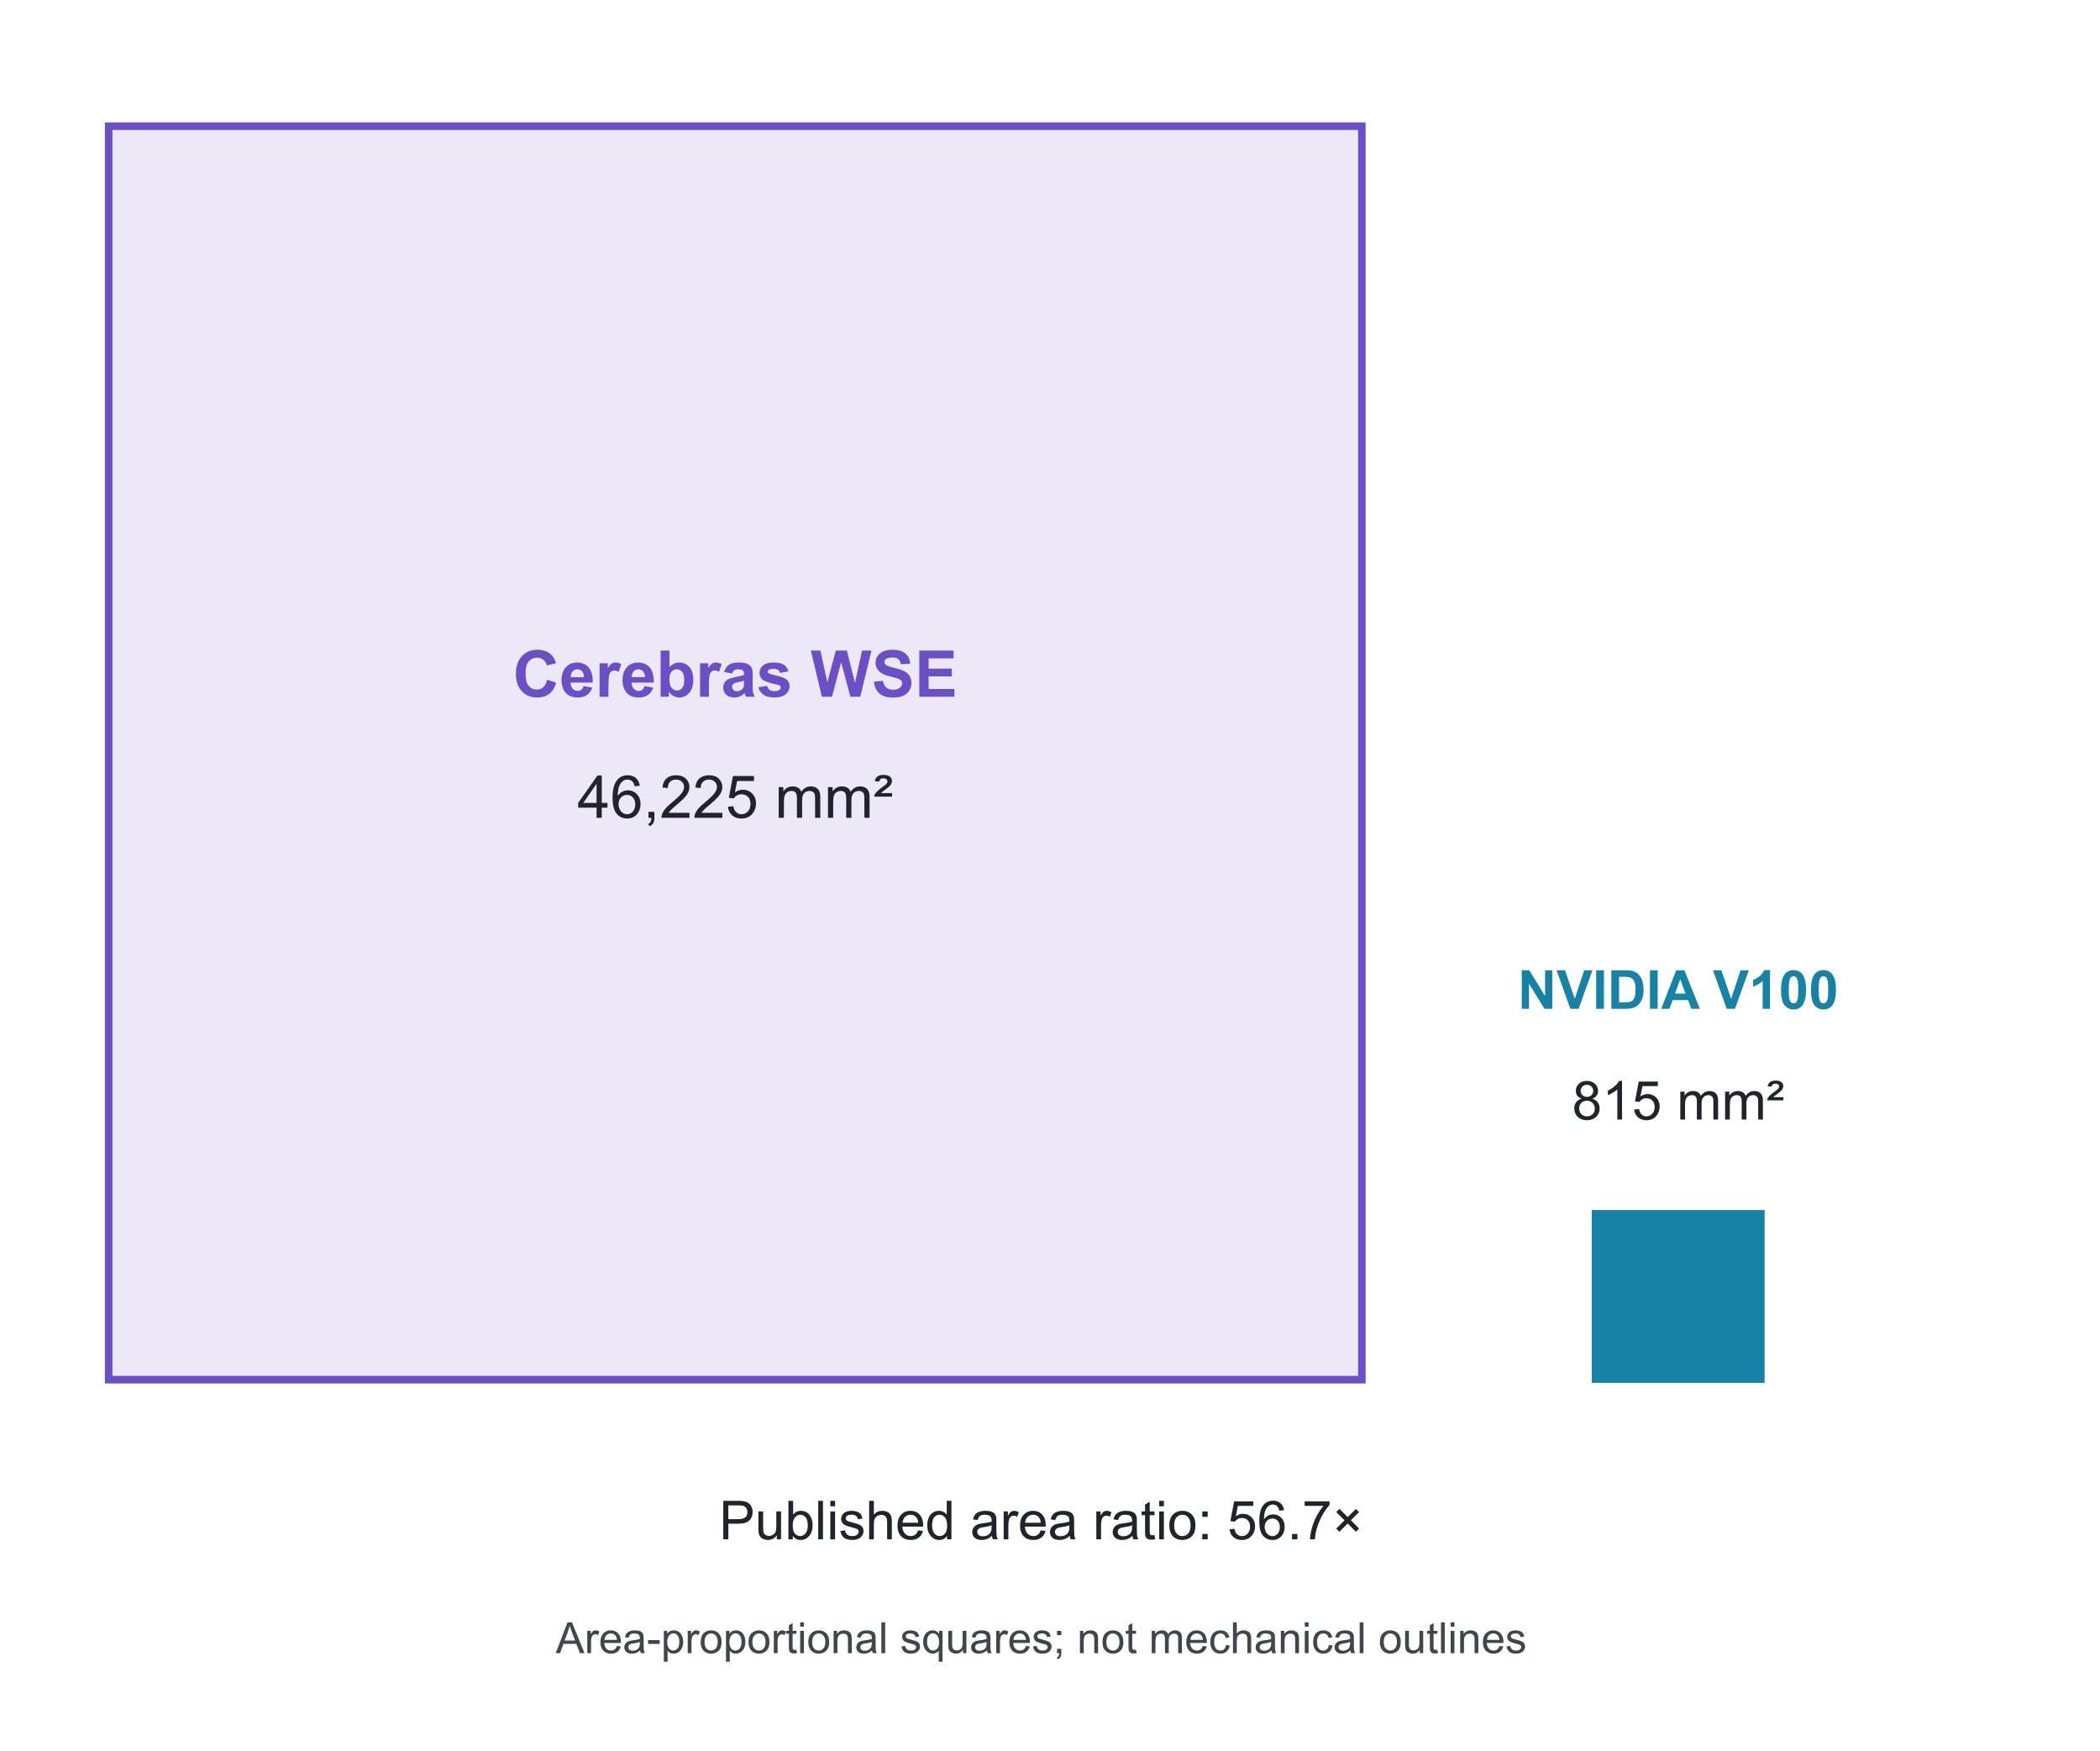
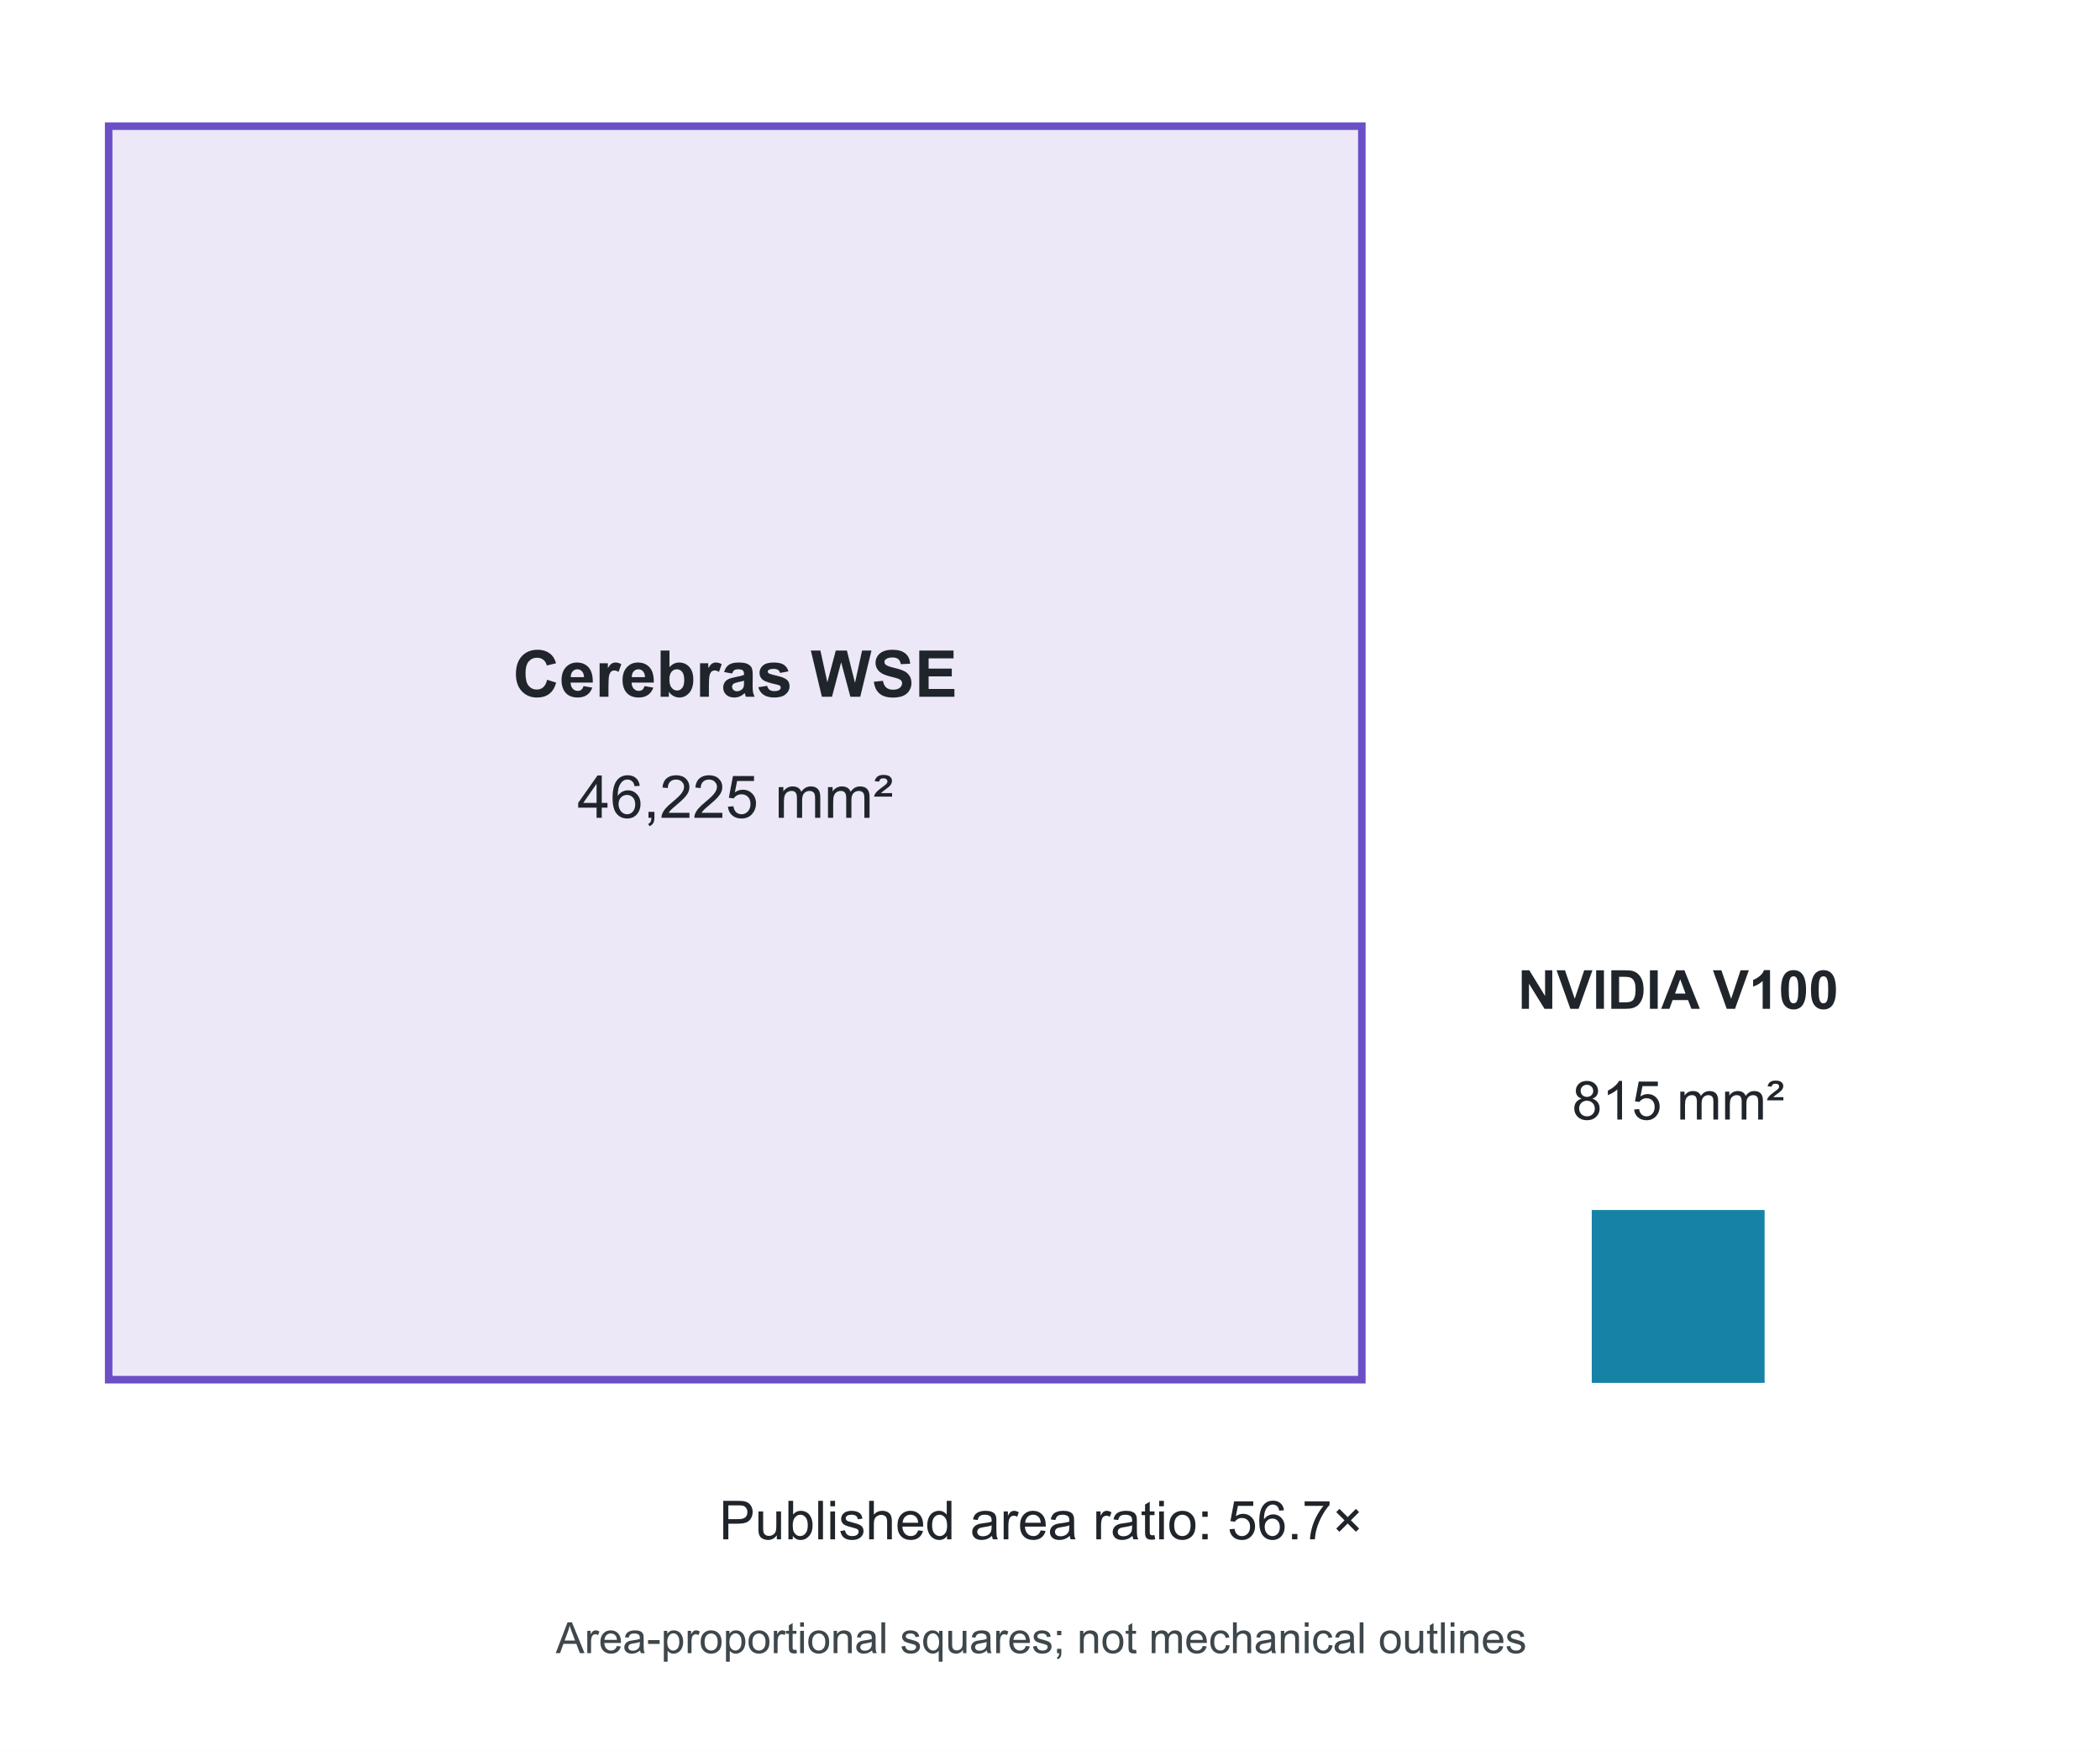
<svg xmlns="http://www.w3.org/2000/svg" xmlns:xlink="http://www.w3.org/1999/xlink" width="390.466pt" height="325.44pt" viewBox="0 0 390.466 325.44" version="1.1">
  <defs>
    <style type="text/css">*{stroke-linejoin: round; stroke-linecap: butt}</style>
  </defs>
  <g id="figure_1">
    <g id="patch_1">
      <path d="M 0 325.44 L 390.466 325.44 L 390.466 0 L 0 0 z " style="fill: #ffffff" />
    </g>
    <g id="axes_1">
      <g id="patch_2">
-         <path d="M 20.205 256.466 L 253.214 256.466 L 253.214 23.456 L 20.205 23.456 z " clip-path="url(#p5a997f9e50)" style="fill: #6a4fc7; opacity: 0.13; stroke: #6a4fc7; stroke-width: 1.4; stroke-linejoin: miter" />
+         <path d="M 20.205 256.466 L 253.214 256.466 L 253.214 23.456 L 20.205 23.456 z " clip-path="url(#p8310e4fb49)" style="fill: #6a4fc7; opacity: 0.13; stroke: #6a4fc7; stroke-width: 1.4; stroke-linejoin: miter" />
      </g>
      <g id="patch_3">
-         <path d="M 20.205 256.466 L 253.214 256.466 L 253.214 23.456 L 20.205 23.456 L 20.205 256.466 z " clip-path="url(#p5a997f9e50)" style="fill: none; stroke: #6a4fc7; stroke-width: 1.4; stroke-linejoin: miter" />
+         <path d="M 20.205 256.466 L 253.214 256.466 L 253.214 23.456 L 20.205 23.456 L 20.205 256.466 z " clip-path="url(#p8310e4fb49)" style="fill: none; stroke: #6a4fc7; stroke-width: 1.4; stroke-linejoin: miter" />
      </g>
      <g id="patch_4">
-         <path d="M 296.565 256.466 L 327.504 256.466 L 327.504 225.526 L 296.565 225.526 z " clip-path="url(#p5a997f9e50)" style="fill: #1683a6; stroke: #1683a6; stroke-width: 1.2; stroke-linejoin: miter" />
+         <path d="M 296.565 256.466 L 327.504 256.466 L 327.504 225.526 L 296.565 225.526 z " clip-path="url(#p8310e4fb49)" style="fill: #1683a6; stroke: #1683a6; stroke-width: 1.2; stroke-linejoin: miter" />
      </g>
      <g id="text_1">
-         <g style="fill: #6a4fc7" transform="translate(95.36031 129.5194) scale(0.12 -0.12)">
+         <g style="fill: #20252b" transform="translate(95.36031 129.5194) scale(0.12 -0.12)">
          <defs>
            <path id="Arial-BoldMT-26" d="M 3397 1684 L 4294 1400 Q 4088 650 3608 286 Q 3128 -78 2391 -78 Q 1478 -78 890 545 Q 303 1169 303 2250 Q 303 3394 893 4026 Q 1484 4659 2447 4659 Q 3288 4659 3813 4163 Q 4125 3869 4281 3319 L 3366 3100 Q 3284 3456 3026 3662 Q 2769 3869 2400 3869 Q 1891 3869 1573 3503 Q 1256 3138 1256 2319 Q 1256 1450 1568 1081 Q 1881 713 2381 713 Q 2750 713 3015 947 Q 3281 1181 3397 1684 z " transform="scale(0.015625)" />
            <path id="Arial-BoldMT-48" d="M 2381 1056 L 3256 909 Q 3088 428 2723 176 Q 2359 -75 1813 -75 Q 947 -75 531 491 Q 203 944 203 1634 Q 203 2459 634 2926 Q 1066 3394 1725 3394 Q 2466 3394 2894 2905 Q 3322 2416 3303 1406 L 1103 1406 Q 1113 1016 1316 798 Q 1519 581 1822 581 Q 2028 581 2168 693 Q 2309 806 2381 1056 z M 2431 1944 Q 2422 2325 2234 2523 Q 2047 2722 1778 2722 Q 1491 2722 1303 2513 Q 1116 2303 1119 1944 L 2431 1944 z " transform="scale(0.015625)" />
            <path id="Arial-BoldMT-55" d="M 1300 0 L 422 0 L 422 3319 L 1238 3319 L 1238 2847 Q 1447 3181 1614 3287 Q 1781 3394 1994 3394 Q 2294 3394 2572 3228 L 2300 2463 Q 2078 2606 1888 2606 Q 1703 2606 1575 2504 Q 1447 2403 1373 2137 Q 1300 1872 1300 1025 L 1300 0 z " transform="scale(0.015625)" />
            <path id="Arial-BoldMT-45" d="M 422 0 L 422 4581 L 1300 4581 L 1300 2931 Q 1706 3394 2263 3394 Q 2869 3394 3266 2955 Q 3663 2516 3663 1694 Q 3663 844 3258 384 Q 2853 -75 2275 -75 Q 1991 -75 1714 67 Q 1438 209 1238 488 L 1238 0 L 422 0 z M 1294 1731 Q 1294 1216 1456 969 Q 1684 619 2063 619 Q 2353 619 2558 867 Q 2763 1116 2763 1650 Q 2763 2219 2556 2470 Q 2350 2722 2028 2722 Q 1713 2722 1503 2476 Q 1294 2231 1294 1731 z " transform="scale(0.015625)" />
            <path id="Arial-BoldMT-44" d="M 1116 2306 L 319 2450 Q 453 2931 781 3162 Q 1109 3394 1756 3394 Q 2344 3394 2631 3255 Q 2919 3116 3036 2902 Q 3153 2688 3153 2116 L 3144 1091 Q 3144 653 3186 445 Q 3228 238 3344 0 L 2475 0 Q 2441 88 2391 259 Q 2369 338 2359 363 Q 2134 144 1878 34 Q 1622 -75 1331 -75 Q 819 -75 523 203 Q 228 481 228 906 Q 228 1188 362 1408 Q 497 1628 739 1745 Q 981 1863 1438 1950 Q 2053 2066 2291 2166 L 2291 2253 Q 2291 2506 2166 2614 Q 2041 2722 1694 2722 Q 1459 2722 1328 2630 Q 1197 2538 1116 2306 z M 2291 1594 Q 2122 1538 1756 1459 Q 1391 1381 1278 1306 Q 1106 1184 1106 997 Q 1106 813 1243 678 Q 1381 544 1594 544 Q 1831 544 2047 700 Q 2206 819 2256 991 Q 2291 1103 2291 1419 L 2291 1594 z " transform="scale(0.015625)" />
            <path id="Arial-BoldMT-56" d="M 150 947 L 1031 1081 Q 1088 825 1259 692 Q 1431 559 1741 559 Q 2081 559 2253 684 Q 2369 772 2369 919 Q 2369 1019 2306 1084 Q 2241 1147 2013 1200 Q 950 1434 666 1628 Q 272 1897 272 2375 Q 272 2806 612 3100 Q 953 3394 1669 3394 Q 2350 3394 2681 3172 Q 3013 2950 3138 2516 L 2309 2363 Q 2256 2556 2107 2659 Q 1959 2763 1684 2763 Q 1338 2763 1188 2666 Q 1088 2597 1088 2488 Q 1088 2394 1175 2328 Q 1294 2241 1995 2081 Q 2697 1922 2975 1691 Q 3250 1456 3250 1038 Q 3250 581 2869 253 Q 2488 -75 1741 -75 Q 1063 -75 667 200 Q 272 475 150 947 z " transform="scale(0.015625)" />
            <path id="Arial-BoldMT-3" transform="scale(0.015625)" />
            <path id="Arial-BoldMT-3a" d="M 1116 0 L 22 4581 L 969 4581 L 1659 1434 L 2497 4581 L 3597 4581 L 4400 1381 L 5103 4581 L 6034 4581 L 4922 0 L 3941 0 L 3028 3425 L 2119 0 L 1116 0 z " transform="scale(0.015625)" />
            <path id="Arial-BoldMT-36" d="M 231 1491 L 1131 1578 Q 1213 1125 1461 912 Q 1709 700 2131 700 Q 2578 700 2804 889 Q 3031 1078 3031 1331 Q 3031 1494 2936 1608 Q 2841 1722 2603 1806 Q 2441 1863 1863 2006 Q 1119 2191 819 2459 Q 397 2838 397 3381 Q 397 3731 595 4036 Q 794 4341 1167 4500 Q 1541 4659 2069 4659 Q 2931 4659 3367 4281 Q 3803 3903 3825 3272 L 2900 3231 Q 2841 3584 2645 3739 Q 2450 3894 2059 3894 Q 1656 3894 1428 3728 Q 1281 3622 1281 3444 Q 1281 3281 1419 3166 Q 1594 3019 2269 2859 Q 2944 2700 3267 2529 Q 3591 2359 3773 2064 Q 3956 1769 3956 1334 Q 3956 941 3737 597 Q 3519 253 3119 86 Q 2719 -81 2122 -81 Q 1253 -81 787 320 Q 322 722 231 1491 z " transform="scale(0.015625)" />
            <path id="Arial-BoldMT-28" d="M 466 0 L 466 4581 L 3863 4581 L 3863 3806 L 1391 3806 L 1391 2791 L 3691 2791 L 3691 2019 L 1391 2019 L 1391 772 L 3950 772 L 3950 0 L 466 0 z " transform="scale(0.015625)" />
          </defs>
          <use xlink:href="#Arial-BoldMT-26" />
          <use xlink:href="#Arial-BoldMT-48" transform="translate(72.21875 0)" />
          <use xlink:href="#Arial-BoldMT-55" transform="translate(127.8281 0)" />
          <use xlink:href="#Arial-BoldMT-48" transform="translate(166.75 0)" />
          <use xlink:href="#Arial-BoldMT-45" transform="translate(222.3594 0)" />
          <use xlink:href="#Arial-BoldMT-55" transform="translate(283.4375 0)" />
          <use xlink:href="#Arial-BoldMT-44" transform="translate(322.3594 0)" />
          <use xlink:href="#Arial-BoldMT-56" transform="translate(377.9688 0)" />
          <use xlink:href="#Arial-BoldMT-3" transform="translate(433.5781 0)" />
          <use xlink:href="#Arial-BoldMT-3a" transform="translate(461.3594 0)" />
          <use xlink:href="#Arial-BoldMT-36" transform="translate(555.75 0)" />
          <use xlink:href="#Arial-BoldMT-28" transform="translate(622.4531 0)" />
        </g>
      </g>
      <g id="text_2">
        <g style="fill: #20252b" transform="translate(107.3672 152.0196) scale(0.11 -0.11)">
          <defs>
            <path id="ArialMT-17" d="M 2069 0 L 2069 1097 L 81 1097 L 81 1613 L 2172 4581 L 2631 4581 L 2631 1613 L 3250 1613 L 3250 1097 L 2631 1097 L 2631 0 L 2069 0 z M 2069 1613 L 2069 3678 L 634 1613 L 2069 1613 z " transform="scale(0.015625)" />
            <path id="ArialMT-19" d="M 3184 3459 L 2625 3416 Q 2550 3747 2413 3897 Q 2184 4138 1850 4138 Q 1581 4138 1378 3988 Q 1113 3794 959 3422 Q 806 3050 800 2363 Q 1003 2672 1297 2822 Q 1591 2972 1913 2972 Q 2475 2972 2870 2558 Q 3266 2144 3266 1488 Q 3266 1056 3080 686 Q 2894 316 2569 119 Q 2244 -78 1831 -78 Q 1128 -78 684 439 Q 241 956 241 2144 Q 241 3472 731 4075 Q 1159 4600 1884 4600 Q 2425 4600 2770 4297 Q 3116 3994 3184 3459 z M 888 1484 Q 888 1194 1011 928 Q 1134 663 1356 523 Q 1578 384 1822 384 Q 2178 384 2434 671 Q 2691 959 2691 1453 Q 2691 1928 2437 2201 Q 2184 2475 1800 2475 Q 1419 2475 1153 2201 Q 888 1928 888 1484 z " transform="scale(0.015625)" />
            <path id="ArialMT-f" d="M 569 0 L 569 641 L 1209 641 L 1209 0 Q 1209 -353 1084 -570 Q 959 -788 688 -906 L 531 -666 Q 709 -588 793 -436 Q 878 -284 888 0 L 569 0 z " transform="scale(0.015625)" />
            <path id="ArialMT-15" d="M 3222 541 L 3222 0 L 194 0 Q 188 203 259 391 Q 375 700 629 1000 Q 884 1300 1366 1694 Q 2113 2306 2375 2664 Q 2638 3022 2638 3341 Q 2638 3675 2398 3904 Q 2159 4134 1775 4134 Q 1369 4134 1125 3890 Q 881 3647 878 3216 L 300 3275 Q 359 3922 746 4261 Q 1134 4600 1788 4600 Q 2447 4600 2831 4234 Q 3216 3869 3216 3328 Q 3216 3053 3103 2787 Q 2991 2522 2730 2228 Q 2469 1934 1863 1422 Q 1356 997 1212 845 Q 1069 694 975 541 L 3222 541 z " transform="scale(0.015625)" />
            <path id="ArialMT-18" d="M 266 1200 L 856 1250 Q 922 819 1161 601 Q 1400 384 1738 384 Q 2144 384 2425 690 Q 2706 997 2706 1503 Q 2706 1984 2436 2262 Q 2166 2541 1728 2541 Q 1456 2541 1237 2417 Q 1019 2294 894 2097 L 366 2166 L 809 4519 L 3088 4519 L 3088 3981 L 1259 3981 L 1013 2750 Q 1425 3038 1878 3038 Q 2478 3038 2890 2622 Q 3303 2206 3303 1553 Q 3303 931 2941 478 Q 2500 -78 1738 -78 Q 1113 -78 717 272 Q 322 622 266 1200 z " transform="scale(0.015625)" />
            <path id="ArialMT-3" transform="scale(0.015625)" />
            <path id="ArialMT-50" d="M 422 0 L 422 3319 L 925 3319 L 925 2853 Q 1081 3097 1340 3245 Q 1600 3394 1931 3394 Q 2300 3394 2536 3241 Q 2772 3088 2869 2813 Q 3263 3394 3894 3394 Q 4388 3394 4653 3120 Q 4919 2847 4919 2278 L 4919 0 L 4359 0 L 4359 2091 Q 4359 2428 4304 2576 Q 4250 2725 4106 2815 Q 3963 2906 3769 2906 Q 3419 2906 3187 2673 Q 2956 2441 2956 1928 L 2956 0 L 2394 0 L 2394 2156 Q 2394 2531 2256 2718 Q 2119 2906 1806 2906 Q 1569 2906 1367 2781 Q 1166 2656 1075 2415 Q 984 2175 984 1722 L 984 0 L 422 0 z " transform="scale(0.015625)" />
            <path id="ArialMT-f0" d="M 78 2291 Q 97 2469 225 2647 Q 422 2916 872 3242 Q 1322 3569 1406 3663 Q 1522 3791 1522 3925 Q 1522 4075 1412 4172 Q 1303 4269 1091 4269 Q 884 4269 782 4195 Q 681 4122 616 3913 L 144 3963 Q 234 4309 457 4473 Q 681 4638 1100 4638 Q 1572 4638 1792 4453 Q 2013 4269 2013 4003 Q 2013 3741 1828 3506 Q 1688 3331 1188 2972 Q 928 2781 819 2669 L 2025 2669 L 2025 2291 L 78 2291 z " transform="scale(0.015625)" />
          </defs>
          <use xlink:href="#ArialMT-17" />
          <use xlink:href="#ArialMT-19" transform="translate(55.60938 0)" />
          <use xlink:href="#ArialMT-f" transform="translate(111.2188 0)" />
          <use xlink:href="#ArialMT-15" transform="translate(139 0)" />
          <use xlink:href="#ArialMT-15" transform="translate(194.6094 0)" />
          <use xlink:href="#ArialMT-18" transform="translate(250.2188 0)" />
          <use xlink:href="#ArialMT-3" transform="translate(305.8281 0)" />
          <use xlink:href="#ArialMT-50" transform="translate(333.6094 0)" />
          <use xlink:href="#ArialMT-50" transform="translate(416.9062 0)" />
          <use xlink:href="#ArialMT-f0" transform="translate(500.2031 0)" />
        </g>
      </g>
      <g id="text_3">
-         <g style="fill: #1683a6" transform="translate(282.2079 187.525) scale(0.1 -0.1)">
+         <g style="fill: #20252b" transform="translate(282.2079 187.525) scale(0.1 -0.1)">
          <defs>
            <path id="Arial-BoldMT-31" d="M 475 0 L 475 4581 L 1375 4581 L 3250 1522 L 3250 4581 L 4109 4581 L 4109 0 L 3181 0 L 1334 2988 L 1334 0 L 475 0 z " transform="scale(0.015625)" />
            <path id="Arial-BoldMT-39" d="M 1634 0 L -3 4581 L 1000 4581 L 2159 1191 L 3281 4581 L 4263 4581 L 2622 0 L 1634 0 z " transform="scale(0.015625)" />
            <path id="Arial-BoldMT-2c" d="M 438 0 L 438 4581 L 1363 4581 L 1363 0 L 438 0 z " transform="scale(0.015625)" />
            <path id="Arial-BoldMT-27" d="M 463 4581 L 2153 4581 Q 2725 4581 3025 4494 Q 3428 4375 3715 4072 Q 4003 3769 4153 3330 Q 4303 2891 4303 2247 Q 4303 1681 4163 1272 Q 3991 772 3672 463 Q 3431 228 3022 97 Q 2716 0 2203 0 L 463 0 L 463 4581 z M 1388 3806 L 1388 772 L 2078 772 Q 2466 772 2638 816 Q 2863 872 3011 1006 Q 3159 1141 3253 1448 Q 3347 1756 3347 2288 Q 3347 2819 3253 3103 Q 3159 3388 2990 3547 Q 2822 3706 2563 3763 Q 2369 3806 1803 3806 L 1388 3806 z " transform="scale(0.015625)" />
            <path id="Arial-BoldMT-24" d="M 4597 0 L 3591 0 L 3191 1041 L 1359 1041 L 981 0 L 0 0 L 1784 4581 L 2763 4581 L 4597 0 z M 2894 1813 L 2263 3513 L 1644 1813 L 2894 1813 z " transform="scale(0.015625)" />
            <path id="Arial-BoldMT-14" d="M 2519 0 L 1641 0 L 1641 3309 Q 1159 2859 506 2644 L 506 3441 Q 850 3553 1253 3867 Q 1656 4181 1806 4600 L 2519 4600 L 2519 0 z " transform="scale(0.015625)" />
            <path id="Arial-BoldMT-13" d="M 1756 4600 Q 2422 4600 2797 4125 Q 3244 3563 3244 2259 Q 3244 959 2794 391 Q 2422 -78 1756 -78 Q 1088 -78 678 436 Q 269 950 269 2269 Q 269 3563 719 4131 Q 1091 4600 1756 4600 z M 1756 3872 Q 1597 3872 1472 3770 Q 1347 3669 1278 3406 Q 1188 3066 1188 2259 Q 1188 1453 1269 1151 Q 1350 850 1473 750 Q 1597 650 1756 650 Q 1916 650 2041 751 Q 2166 853 2234 1116 Q 2325 1453 2325 2259 Q 2325 3066 2244 3367 Q 2163 3669 2039 3770 Q 1916 3872 1756 3872 z " transform="scale(0.015625)" />
          </defs>
          <use xlink:href="#Arial-BoldMT-31" />
          <use xlink:href="#Arial-BoldMT-39" transform="translate(72.21875 0)" />
          <use xlink:href="#Arial-BoldMT-2c" transform="translate(138.9219 0)" />
          <use xlink:href="#Arial-BoldMT-27" transform="translate(166.7031 0)" />
          <use xlink:href="#Arial-BoldMT-2c" transform="translate(238.9219 0)" />
          <use xlink:href="#Arial-BoldMT-24" transform="translate(266.7031 0)" />
          <use xlink:href="#Arial-BoldMT-3" transform="translate(335.2188 0)" />
          <use xlink:href="#Arial-BoldMT-39" transform="translate(363 0)" />
          <use xlink:href="#Arial-BoldMT-14" transform="translate(429.7031 0)" />
          <use xlink:href="#Arial-BoldMT-13" transform="translate(485.3125 0)" />
          <use xlink:href="#Arial-BoldMT-13" transform="translate(540.9219 0)" />
        </g>
      </g>
      <g id="text_4">
        <g style="fill: #20252b" transform="translate(292.3095 208.1165) scale(0.1 -0.1)">
          <defs>
            <path id="ArialMT-1b" d="M 1131 2484 Q 781 2613 612 2850 Q 444 3088 444 3419 Q 444 3919 803 4259 Q 1163 4600 1759 4600 Q 2359 4600 2725 4251 Q 3091 3903 3091 3403 Q 3091 3084 2923 2848 Q 2756 2613 2416 2484 Q 2838 2347 3058 2040 Q 3278 1734 3278 1309 Q 3278 722 2862 322 Q 2447 -78 1769 -78 Q 1091 -78 675 323 Q 259 725 259 1325 Q 259 1772 486 2073 Q 713 2375 1131 2484 z M 1019 3438 Q 1019 3113 1228 2906 Q 1438 2700 1772 2700 Q 2097 2700 2305 2904 Q 2513 3109 2513 3406 Q 2513 3716 2298 3927 Q 2084 4138 1766 4138 Q 1444 4138 1231 3931 Q 1019 3725 1019 3438 z M 838 1322 Q 838 1081 952 856 Q 1066 631 1291 507 Q 1516 384 1775 384 Q 2178 384 2440 643 Q 2703 903 2703 1303 Q 2703 1709 2433 1975 Q 2163 2241 1756 2241 Q 1359 2241 1098 1978 Q 838 1716 838 1322 z " transform="scale(0.015625)" />
            <path id="ArialMT-14" d="M 2384 0 L 1822 0 L 1822 3584 Q 1619 3391 1289 3197 Q 959 3003 697 2906 L 697 3450 Q 1169 3672 1522 3987 Q 1875 4303 2022 4600 L 2384 4600 L 2384 0 z " transform="scale(0.015625)" />
          </defs>
          <use xlink:href="#ArialMT-1b" />
          <use xlink:href="#ArialMT-14" transform="translate(55.60938 0)" />
          <use xlink:href="#ArialMT-18" transform="translate(111.2188 0)" />
          <use xlink:href="#ArialMT-3" transform="translate(166.8281 0)" />
          <use xlink:href="#ArialMT-50" transform="translate(194.6094 0)" />
          <use xlink:href="#ArialMT-50" transform="translate(277.9062 0)" />
          <use xlink:href="#ArialMT-f0" transform="translate(361.2031 0)" />
        </g>
      </g>
      <g id="text_5">
        <g style="fill: #20252b" transform="translate(133.7088 286.1475) scale(0.1 -0.1)">
          <defs>
            <path id="ArialMT-33" d="M 494 0 L 494 4581 L 2222 4581 Q 2678 4581 2919 4538 Q 3256 4481 3484 4323 Q 3713 4166 3852 3881 Q 3991 3597 3991 3256 Q 3991 2672 3619 2267 Q 3247 1863 2275 1863 L 1100 1863 L 1100 0 L 494 0 z M 1100 2403 L 2284 2403 Q 2872 2403 3119 2622 Q 3366 2841 3366 3238 Q 3366 3525 3220 3729 Q 3075 3934 2838 4000 Q 2684 4041 2272 4041 L 1100 4041 L 1100 2403 z " transform="scale(0.015625)" />
            <path id="ArialMT-58" d="M 2597 0 L 2597 488 Q 2209 -75 1544 -75 Q 1250 -75 995 37 Q 741 150 617 320 Q 494 491 444 738 Q 409 903 409 1263 L 409 3319 L 972 3319 L 972 1478 Q 972 1038 1006 884 Q 1059 663 1231 536 Q 1403 409 1656 409 Q 1909 409 2131 539 Q 2353 669 2445 892 Q 2538 1116 2538 1541 L 2538 3319 L 3100 3319 L 3100 0 L 2597 0 z " transform="scale(0.015625)" />
            <path id="ArialMT-45" d="M 941 0 L 419 0 L 419 4581 L 981 4581 L 981 2947 Q 1338 3394 1891 3394 Q 2197 3394 2470 3270 Q 2744 3147 2920 2923 Q 3097 2700 3197 2384 Q 3297 2069 3297 1709 Q 3297 856 2875 390 Q 2453 -75 1863 -75 Q 1275 -75 941 416 L 941 0 z M 934 1684 Q 934 1088 1097 822 Q 1363 388 1816 388 Q 2184 388 2453 708 Q 2722 1028 2722 1663 Q 2722 2313 2464 2622 Q 2206 2931 1841 2931 Q 1472 2931 1203 2611 Q 934 2291 934 1684 z " transform="scale(0.015625)" />
            <path id="ArialMT-4f" d="M 409 0 L 409 4581 L 972 4581 L 972 0 L 409 0 z " transform="scale(0.015625)" />
            <path id="ArialMT-4c" d="M 425 3934 L 425 4581 L 988 4581 L 988 3934 L 425 3934 z M 425 0 L 425 3319 L 988 3319 L 988 0 L 425 0 z " transform="scale(0.015625)" />
            <path id="ArialMT-56" d="M 197 991 L 753 1078 Q 800 744 1014 566 Q 1228 388 1613 388 Q 2000 388 2187 545 Q 2375 703 2375 916 Q 2375 1106 2209 1216 Q 2094 1291 1634 1406 Q 1016 1563 777 1677 Q 538 1791 414 1992 Q 291 2194 291 2438 Q 291 2659 392 2848 Q 494 3038 669 3163 Q 800 3259 1026 3326 Q 1253 3394 1513 3394 Q 1903 3394 2198 3281 Q 2494 3169 2634 2976 Q 2775 2784 2828 2463 L 2278 2388 Q 2241 2644 2061 2787 Q 1881 2931 1553 2931 Q 1166 2931 1000 2803 Q 834 2675 834 2503 Q 834 2394 903 2306 Q 972 2216 1119 2156 Q 1203 2125 1616 2013 Q 2213 1853 2448 1751 Q 2684 1650 2818 1456 Q 2953 1263 2953 975 Q 2953 694 2789 445 Q 2625 197 2315 61 Q 2006 -75 1616 -75 Q 969 -75 630 194 Q 291 463 197 991 z " transform="scale(0.015625)" />
            <path id="ArialMT-4b" d="M 422 0 L 422 4581 L 984 4581 L 984 2938 Q 1378 3394 1978 3394 Q 2347 3394 2619 3248 Q 2891 3103 3008 2847 Q 3125 2591 3125 2103 L 3125 0 L 2563 0 L 2563 2103 Q 2563 2525 2380 2717 Q 2197 2909 1863 2909 Q 1613 2909 1392 2779 Q 1172 2650 1078 2428 Q 984 2206 984 1816 L 984 0 L 422 0 z " transform="scale(0.015625)" />
            <path id="ArialMT-48" d="M 2694 1069 L 3275 997 Q 3138 488 2766 206 Q 2394 -75 1816 -75 Q 1088 -75 661 373 Q 234 822 234 1631 Q 234 2469 665 2931 Q 1097 3394 1784 3394 Q 2450 3394 2872 2941 Q 3294 2488 3294 1666 Q 3294 1616 3291 1516 L 816 1516 Q 847 969 1125 678 Q 1403 388 1819 388 Q 2128 388 2347 550 Q 2566 713 2694 1069 z M 847 1978 L 2700 1978 Q 2663 2397 2488 2606 Q 2219 2931 1791 2931 Q 1403 2931 1139 2672 Q 875 2413 847 1978 z " transform="scale(0.015625)" />
            <path id="ArialMT-47" d="M 2575 0 L 2575 419 Q 2259 -75 1647 -75 Q 1250 -75 917 144 Q 584 363 401 755 Q 219 1147 219 1656 Q 219 2153 384 2558 Q 550 2963 881 3178 Q 1213 3394 1622 3394 Q 1922 3394 2156 3267 Q 2391 3141 2538 2938 L 2538 4581 L 3097 4581 L 3097 0 L 2575 0 z M 797 1656 Q 797 1019 1065 703 Q 1334 388 1700 388 Q 2069 388 2326 689 Q 2584 991 2584 1609 Q 2584 2291 2321 2609 Q 2059 2928 1675 2928 Q 1300 2928 1048 2622 Q 797 2316 797 1656 z " transform="scale(0.015625)" />
            <path id="ArialMT-44" d="M 2588 409 Q 2275 144 1986 34 Q 1697 -75 1366 -75 Q 819 -75 525 192 Q 231 459 231 875 Q 231 1119 342 1320 Q 453 1522 633 1644 Q 813 1766 1038 1828 Q 1203 1872 1538 1913 Q 2219 1994 2541 2106 Q 2544 2222 2544 2253 Q 2544 2597 2384 2738 Q 2169 2928 1744 2928 Q 1347 2928 1158 2789 Q 969 2650 878 2297 L 328 2372 Q 403 2725 575 2942 Q 747 3159 1072 3276 Q 1397 3394 1825 3394 Q 2250 3394 2515 3294 Q 2781 3194 2906 3042 Q 3031 2891 3081 2659 Q 3109 2516 3109 2141 L 3109 1391 Q 3109 606 3145 398 Q 3181 191 3288 0 L 2700 0 Q 2613 175 2588 409 z M 2541 1666 Q 2234 1541 1622 1453 Q 1275 1403 1131 1340 Q 988 1278 909 1158 Q 831 1038 831 891 Q 831 666 1001 516 Q 1172 366 1500 366 Q 1825 366 2078 508 Q 2331 650 2450 897 Q 2541 1088 2541 1459 L 2541 1666 z " transform="scale(0.015625)" />
            <path id="ArialMT-55" d="M 416 0 L 416 3319 L 922 3319 L 922 2816 Q 1116 3169 1280 3281 Q 1444 3394 1641 3394 Q 1925 3394 2219 3213 L 2025 2691 Q 1819 2813 1613 2813 Q 1428 2813 1281 2702 Q 1134 2591 1072 2394 Q 978 2094 978 1738 L 978 0 L 416 0 z " transform="scale(0.015625)" />
            <path id="ArialMT-57" d="M 1650 503 L 1731 6 Q 1494 -44 1306 -44 Q 1000 -44 831 53 Q 663 150 594 308 Q 525 466 525 972 L 525 2881 L 113 2881 L 113 3319 L 525 3319 L 525 4141 L 1084 4478 L 1084 3319 L 1650 3319 L 1650 2881 L 1084 2881 L 1084 941 Q 1084 700 1114 631 Q 1144 563 1211 522 Q 1278 481 1403 481 Q 1497 481 1650 503 z " transform="scale(0.015625)" />
            <path id="ArialMT-52" d="M 213 1659 Q 213 2581 725 3025 Q 1153 3394 1769 3394 Q 2453 3394 2887 2945 Q 3322 2497 3322 1706 Q 3322 1066 3130 698 Q 2938 331 2570 128 Q 2203 -75 1769 -75 Q 1072 -75 642 372 Q 213 819 213 1659 z M 791 1659 Q 791 1022 1069 705 Q 1347 388 1769 388 Q 2188 388 2466 706 Q 2744 1025 2744 1678 Q 2744 2294 2464 2611 Q 2184 2928 1769 2928 Q 1347 2928 1069 2612 Q 791 2297 791 1659 z " transform="scale(0.015625)" />
            <path id="ArialMT-1d" d="M 578 2678 L 578 3319 L 1219 3319 L 1219 2678 L 578 2678 z M 578 0 L 578 641 L 1219 641 L 1219 0 L 578 0 z " transform="scale(0.015625)" />
            <path id="ArialMT-11" d="M 581 0 L 581 641 L 1222 641 L 1222 0 L 581 0 z " transform="scale(0.015625)" />
            <path id="ArialMT-1a" d="M 303 3981 L 303 4522 L 3269 4522 L 3269 4084 Q 2831 3619 2401 2847 Q 1972 2075 1738 1259 Q 1569 684 1522 0 L 944 0 Q 953 541 1156 1306 Q 1359 2072 1739 2783 Q 2119 3494 2547 3981 L 303 3981 z " transform="scale(0.015625)" />
            <path id="ArialMT-ee" d="M 503 1278 L 1488 2263 L 506 3244 L 888 3625 L 1869 2644 L 2847 3622 L 3222 3244 L 2247 2266 L 3228 1284 L 2847 903 L 1866 1884 L 881 900 L 503 1278 z " transform="scale(0.015625)" />
          </defs>
          <use xlink:href="#ArialMT-33" />
          <use xlink:href="#ArialMT-58" transform="translate(66.70312 0)" />
          <use xlink:href="#ArialMT-45" transform="translate(122.3125 0)" />
          <use xlink:href="#ArialMT-4f" transform="translate(177.9219 0)" />
          <use xlink:href="#ArialMT-4c" transform="translate(200.1406 0)" />
          <use xlink:href="#ArialMT-56" transform="translate(222.3594 0)" />
          <use xlink:href="#ArialMT-4b" transform="translate(272.3594 0)" />
          <use xlink:href="#ArialMT-48" transform="translate(327.9688 0)" />
          <use xlink:href="#ArialMT-47" transform="translate(383.5781 0)" />
          <use xlink:href="#ArialMT-3" transform="translate(439.1875 0)" />
          <use xlink:href="#ArialMT-44" transform="translate(466.9688 0)" />
          <use xlink:href="#ArialMT-55" transform="translate(522.5781 0)" />
          <use xlink:href="#ArialMT-48" transform="translate(555.875 0)" />
          <use xlink:href="#ArialMT-44" transform="translate(611.4844 0)" />
          <use xlink:href="#ArialMT-3" transform="translate(667.0938 0)" />
          <use xlink:href="#ArialMT-55" transform="translate(694.875 0)" />
          <use xlink:href="#ArialMT-44" transform="translate(728.1719 0)" />
          <use xlink:href="#ArialMT-57" transform="translate(783.7812 0)" />
          <use xlink:href="#ArialMT-4c" transform="translate(811.5625 0)" />
          <use xlink:href="#ArialMT-52" transform="translate(833.7812 0)" />
          <use xlink:href="#ArialMT-1d" transform="translate(889.3906 0)" />
          <use xlink:href="#ArialMT-3" transform="translate(917.1719 0)" />
          <use xlink:href="#ArialMT-18" transform="translate(944.9531 0)" />
          <use xlink:href="#ArialMT-19" transform="translate(1000.562 0)" />
          <use xlink:href="#ArialMT-11" transform="translate(1056.172 0)" />
          <use xlink:href="#ArialMT-1a" transform="translate(1083.953 0)" />
          <use xlink:href="#ArialMT-ee" transform="translate(1139.562 0)" />
        </g>
      </g>
      <g id="text_6">
        <g style="fill: #3e474b" transform="translate(103.3404 307.3052) scale(0.08 -0.08)">
          <defs>
            <path id="ArialMT-24" d="M -9 0 L 1750 4581 L 2403 4581 L 4278 0 L 3588 0 L 3053 1388 L 1138 1388 L 634 0 L -9 0 z M 1313 1881 L 2866 1881 L 2388 3150 Q 2169 3728 2063 4100 Q 1975 3659 1816 3225 L 1313 1881 z " transform="scale(0.015625)" />
            <path id="ArialMT-10" d="M 203 1375 L 203 1941 L 1931 1941 L 1931 1375 L 203 1375 z " transform="scale(0.015625)" />
            <path id="ArialMT-53" d="M 422 -1272 L 422 3319 L 934 3319 L 934 2888 Q 1116 3141 1344 3267 Q 1572 3394 1897 3394 Q 2322 3394 2647 3175 Q 2972 2956 3137 2557 Q 3303 2159 3303 1684 Q 3303 1175 3120 767 Q 2938 359 2589 142 Q 2241 -75 1856 -75 Q 1575 -75 1351 44 Q 1128 163 984 344 L 984 -1272 L 422 -1272 z M 931 1641 Q 931 1000 1190 694 Q 1450 388 1819 388 Q 2194 388 2461 705 Q 2728 1022 2728 1688 Q 2728 2322 2467 2637 Q 2206 2953 1844 2953 Q 1484 2953 1207 2617 Q 931 2281 931 1641 z " transform="scale(0.015625)" />
            <path id="ArialMT-51" d="M 422 0 L 422 3319 L 928 3319 L 928 2847 Q 1294 3394 1984 3394 Q 2284 3394 2536 3286 Q 2788 3178 2913 3003 Q 3038 2828 3088 2588 Q 3119 2431 3119 2041 L 3119 0 L 2556 0 L 2556 2019 Q 2556 2363 2490 2533 Q 2425 2703 2258 2804 Q 2091 2906 1866 2906 Q 1506 2906 1245 2678 Q 984 2450 984 1813 L 984 0 L 422 0 z " transform="scale(0.015625)" />
            <path id="ArialMT-54" d="M 2538 -1272 L 2538 353 Q 2406 169 2170 47 Q 1934 -75 1669 -75 Q 1078 -75 651 397 Q 225 869 225 1691 Q 225 2191 398 2587 Q 572 2984 901 3189 Q 1231 3394 1625 3394 Q 2241 3394 2594 2875 L 2594 3319 L 3100 3319 L 3100 -1272 L 2538 -1272 z M 803 1669 Q 803 1028 1072 708 Q 1341 388 1716 388 Q 2075 388 2334 692 Q 2594 997 2594 1619 Q 2594 2281 2320 2615 Q 2047 2950 1678 2950 Q 1313 2950 1058 2639 Q 803 2328 803 1669 z " transform="scale(0.015625)" />
            <path id="ArialMT-1e" d="M 569 2678 L 569 3319 L 1209 3319 L 1209 2678 L 569 2678 z M 569 0 L 569 641 L 1209 641 L 1209 0 Q 1209 -353 1084 -570 Q 959 -788 688 -906 L 531 -666 Q 709 -588 793 -436 Q 878 -284 888 0 L 569 0 z " transform="scale(0.015625)" />
            <path id="ArialMT-46" d="M 2588 1216 L 3141 1144 Q 3050 572 2676 248 Q 2303 -75 1759 -75 Q 1078 -75 664 370 Q 250 816 250 1647 Q 250 2184 428 2587 Q 606 2991 970 3192 Q 1334 3394 1763 3394 Q 2303 3394 2647 3120 Q 2991 2847 3088 2344 L 2541 2259 Q 2463 2594 2264 2762 Q 2066 2931 1784 2931 Q 1359 2931 1093 2626 Q 828 2322 828 1663 Q 828 994 1084 691 Q 1341 388 1753 388 Q 2084 388 2306 591 Q 2528 794 2588 1216 z " transform="scale(0.015625)" />
          </defs>
          <use xlink:href="#ArialMT-24" />
          <use xlink:href="#ArialMT-55" transform="translate(66.70312 0)" />
          <use xlink:href="#ArialMT-48" transform="translate(100 0)" />
          <use xlink:href="#ArialMT-44" transform="translate(155.6094 0)" />
          <use xlink:href="#ArialMT-10" transform="translate(211.2188 0)" />
          <use xlink:href="#ArialMT-53" transform="translate(244.5156 0)" />
          <use xlink:href="#ArialMT-55" transform="translate(300.125 0)" />
          <use xlink:href="#ArialMT-52" transform="translate(333.4219 0)" />
          <use xlink:href="#ArialMT-53" transform="translate(389.0312 0)" />
          <use xlink:href="#ArialMT-52" transform="translate(444.6406 0)" />
          <use xlink:href="#ArialMT-55" transform="translate(500.25 0)" />
          <use xlink:href="#ArialMT-57" transform="translate(533.5469 0)" />
          <use xlink:href="#ArialMT-4c" transform="translate(561.3281 0)" />
          <use xlink:href="#ArialMT-52" transform="translate(583.5469 0)" />
          <use xlink:href="#ArialMT-51" transform="translate(639.1562 0)" />
          <use xlink:href="#ArialMT-44" transform="translate(694.7656 0)" />
          <use xlink:href="#ArialMT-4f" transform="translate(750.375 0)" />
          <use xlink:href="#ArialMT-3" transform="translate(772.5938 0)" />
          <use xlink:href="#ArialMT-56" transform="translate(800.375 0)" />
          <use xlink:href="#ArialMT-54" transform="translate(850.375 0)" />
          <use xlink:href="#ArialMT-58" transform="translate(905.9844 0)" />
          <use xlink:href="#ArialMT-44" transform="translate(961.5938 0)" />
          <use xlink:href="#ArialMT-55" transform="translate(1017.203 0)" />
          <use xlink:href="#ArialMT-48" transform="translate(1050.5 0)" />
          <use xlink:href="#ArialMT-56" transform="translate(1106.109 0)" />
          <use xlink:href="#ArialMT-1e" transform="translate(1156.109 0)" />
          <use xlink:href="#ArialMT-3" transform="translate(1183.891 0)" />
          <use xlink:href="#ArialMT-51" transform="translate(1211.672 0)" />
          <use xlink:href="#ArialMT-52" transform="translate(1267.281 0)" />
          <use xlink:href="#ArialMT-57" transform="translate(1322.891 0)" />
          <use xlink:href="#ArialMT-3" transform="translate(1350.672 0)" />
          <use xlink:href="#ArialMT-50" transform="translate(1378.453 0)" />
          <use xlink:href="#ArialMT-48" transform="translate(1461.75 0)" />
          <use xlink:href="#ArialMT-46" transform="translate(1517.359 0)" />
          <use xlink:href="#ArialMT-4b" transform="translate(1567.359 0)" />
          <use xlink:href="#ArialMT-44" transform="translate(1622.969 0)" />
          <use xlink:href="#ArialMT-51" transform="translate(1678.578 0)" />
          <use xlink:href="#ArialMT-4c" transform="translate(1734.188 0)" />
          <use xlink:href="#ArialMT-46" transform="translate(1756.406 0)" />
          <use xlink:href="#ArialMT-44" transform="translate(1806.406 0)" />
          <use xlink:href="#ArialMT-4f" transform="translate(1862.016 0)" />
          <use xlink:href="#ArialMT-3" transform="translate(1884.234 0)" />
          <use xlink:href="#ArialMT-52" transform="translate(1912.016 0)" />
          <use xlink:href="#ArialMT-58" transform="translate(1967.625 0)" />
          <use xlink:href="#ArialMT-57" transform="translate(2023.234 0)" />
          <use xlink:href="#ArialMT-4f" transform="translate(2051.016 0)" />
          <use xlink:href="#ArialMT-4c" transform="translate(2073.234 0)" />
          <use xlink:href="#ArialMT-51" transform="translate(2095.453 0)" />
          <use xlink:href="#ArialMT-48" transform="translate(2151.062 0)" />
          <use xlink:href="#ArialMT-56" transform="translate(2206.672 0)" />
        </g>
      </g>
    </g>
  </g>
  <defs>
-     <clipPath id="p5a997f9e50">
+     <clipPath id="p8310e4fb49">
      <rect x="7.2" y="7.2" width="376.066" height="311.04" />
    </clipPath>
  </defs>
</svg>
